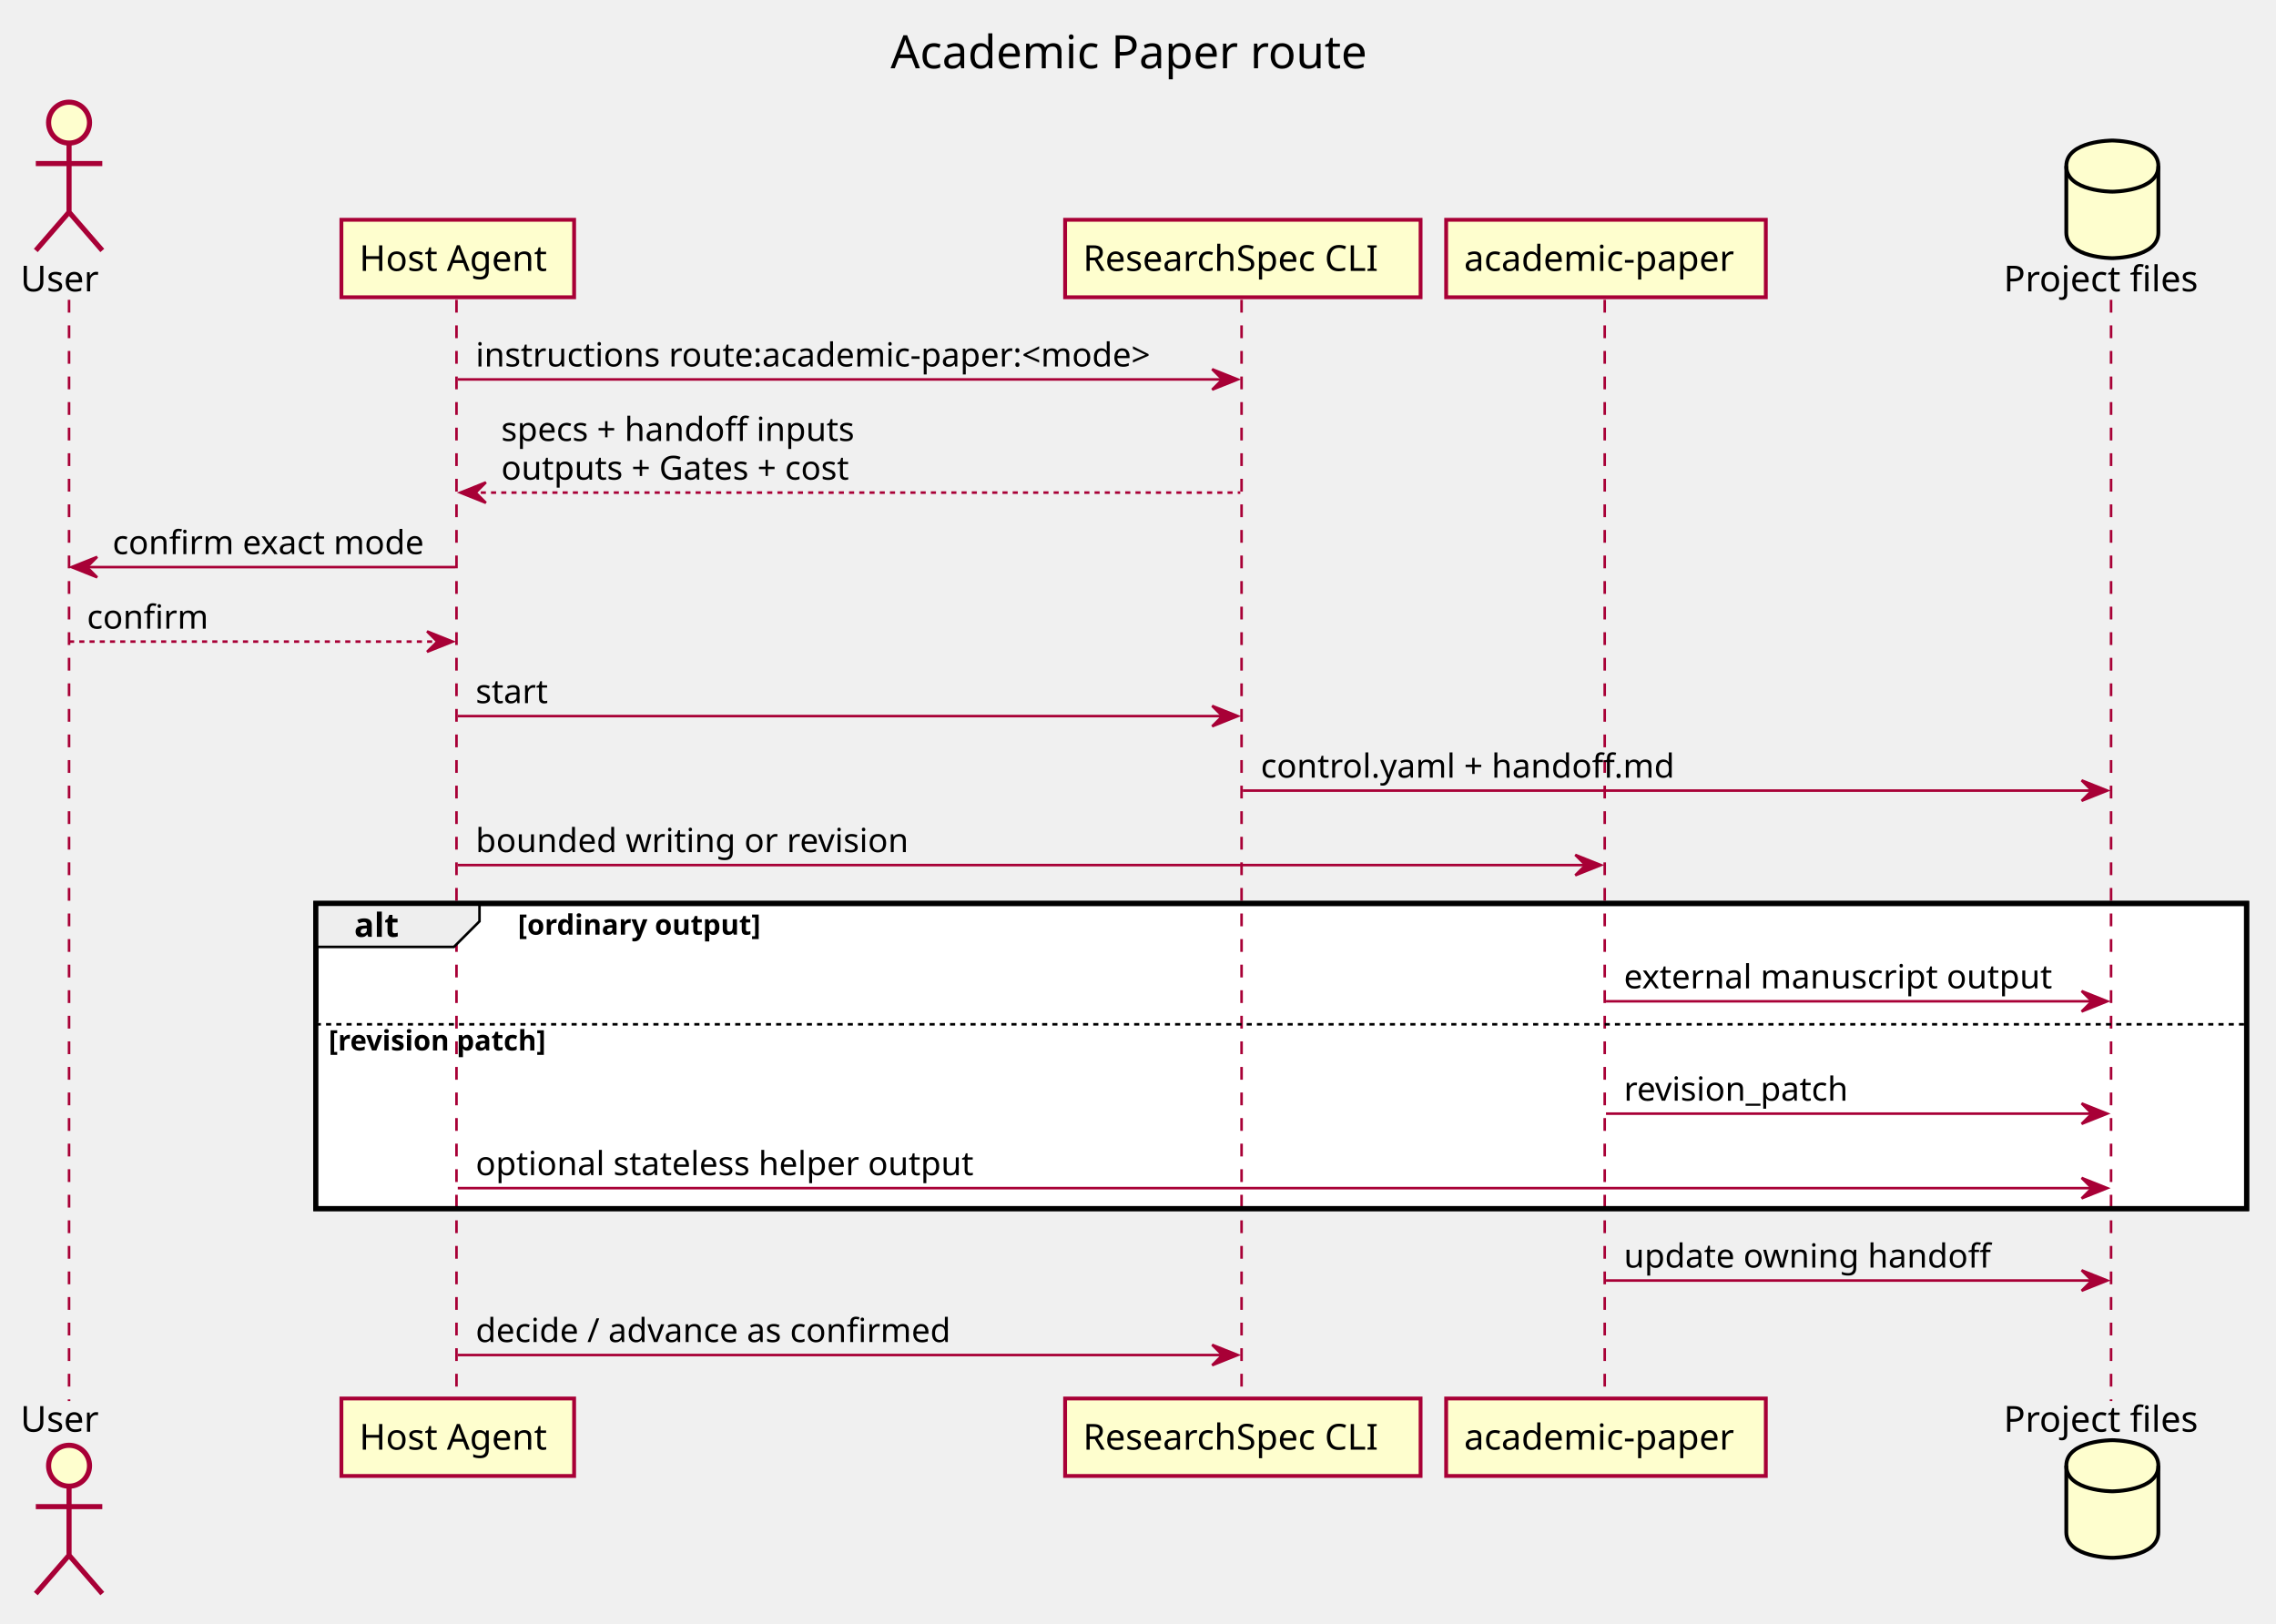
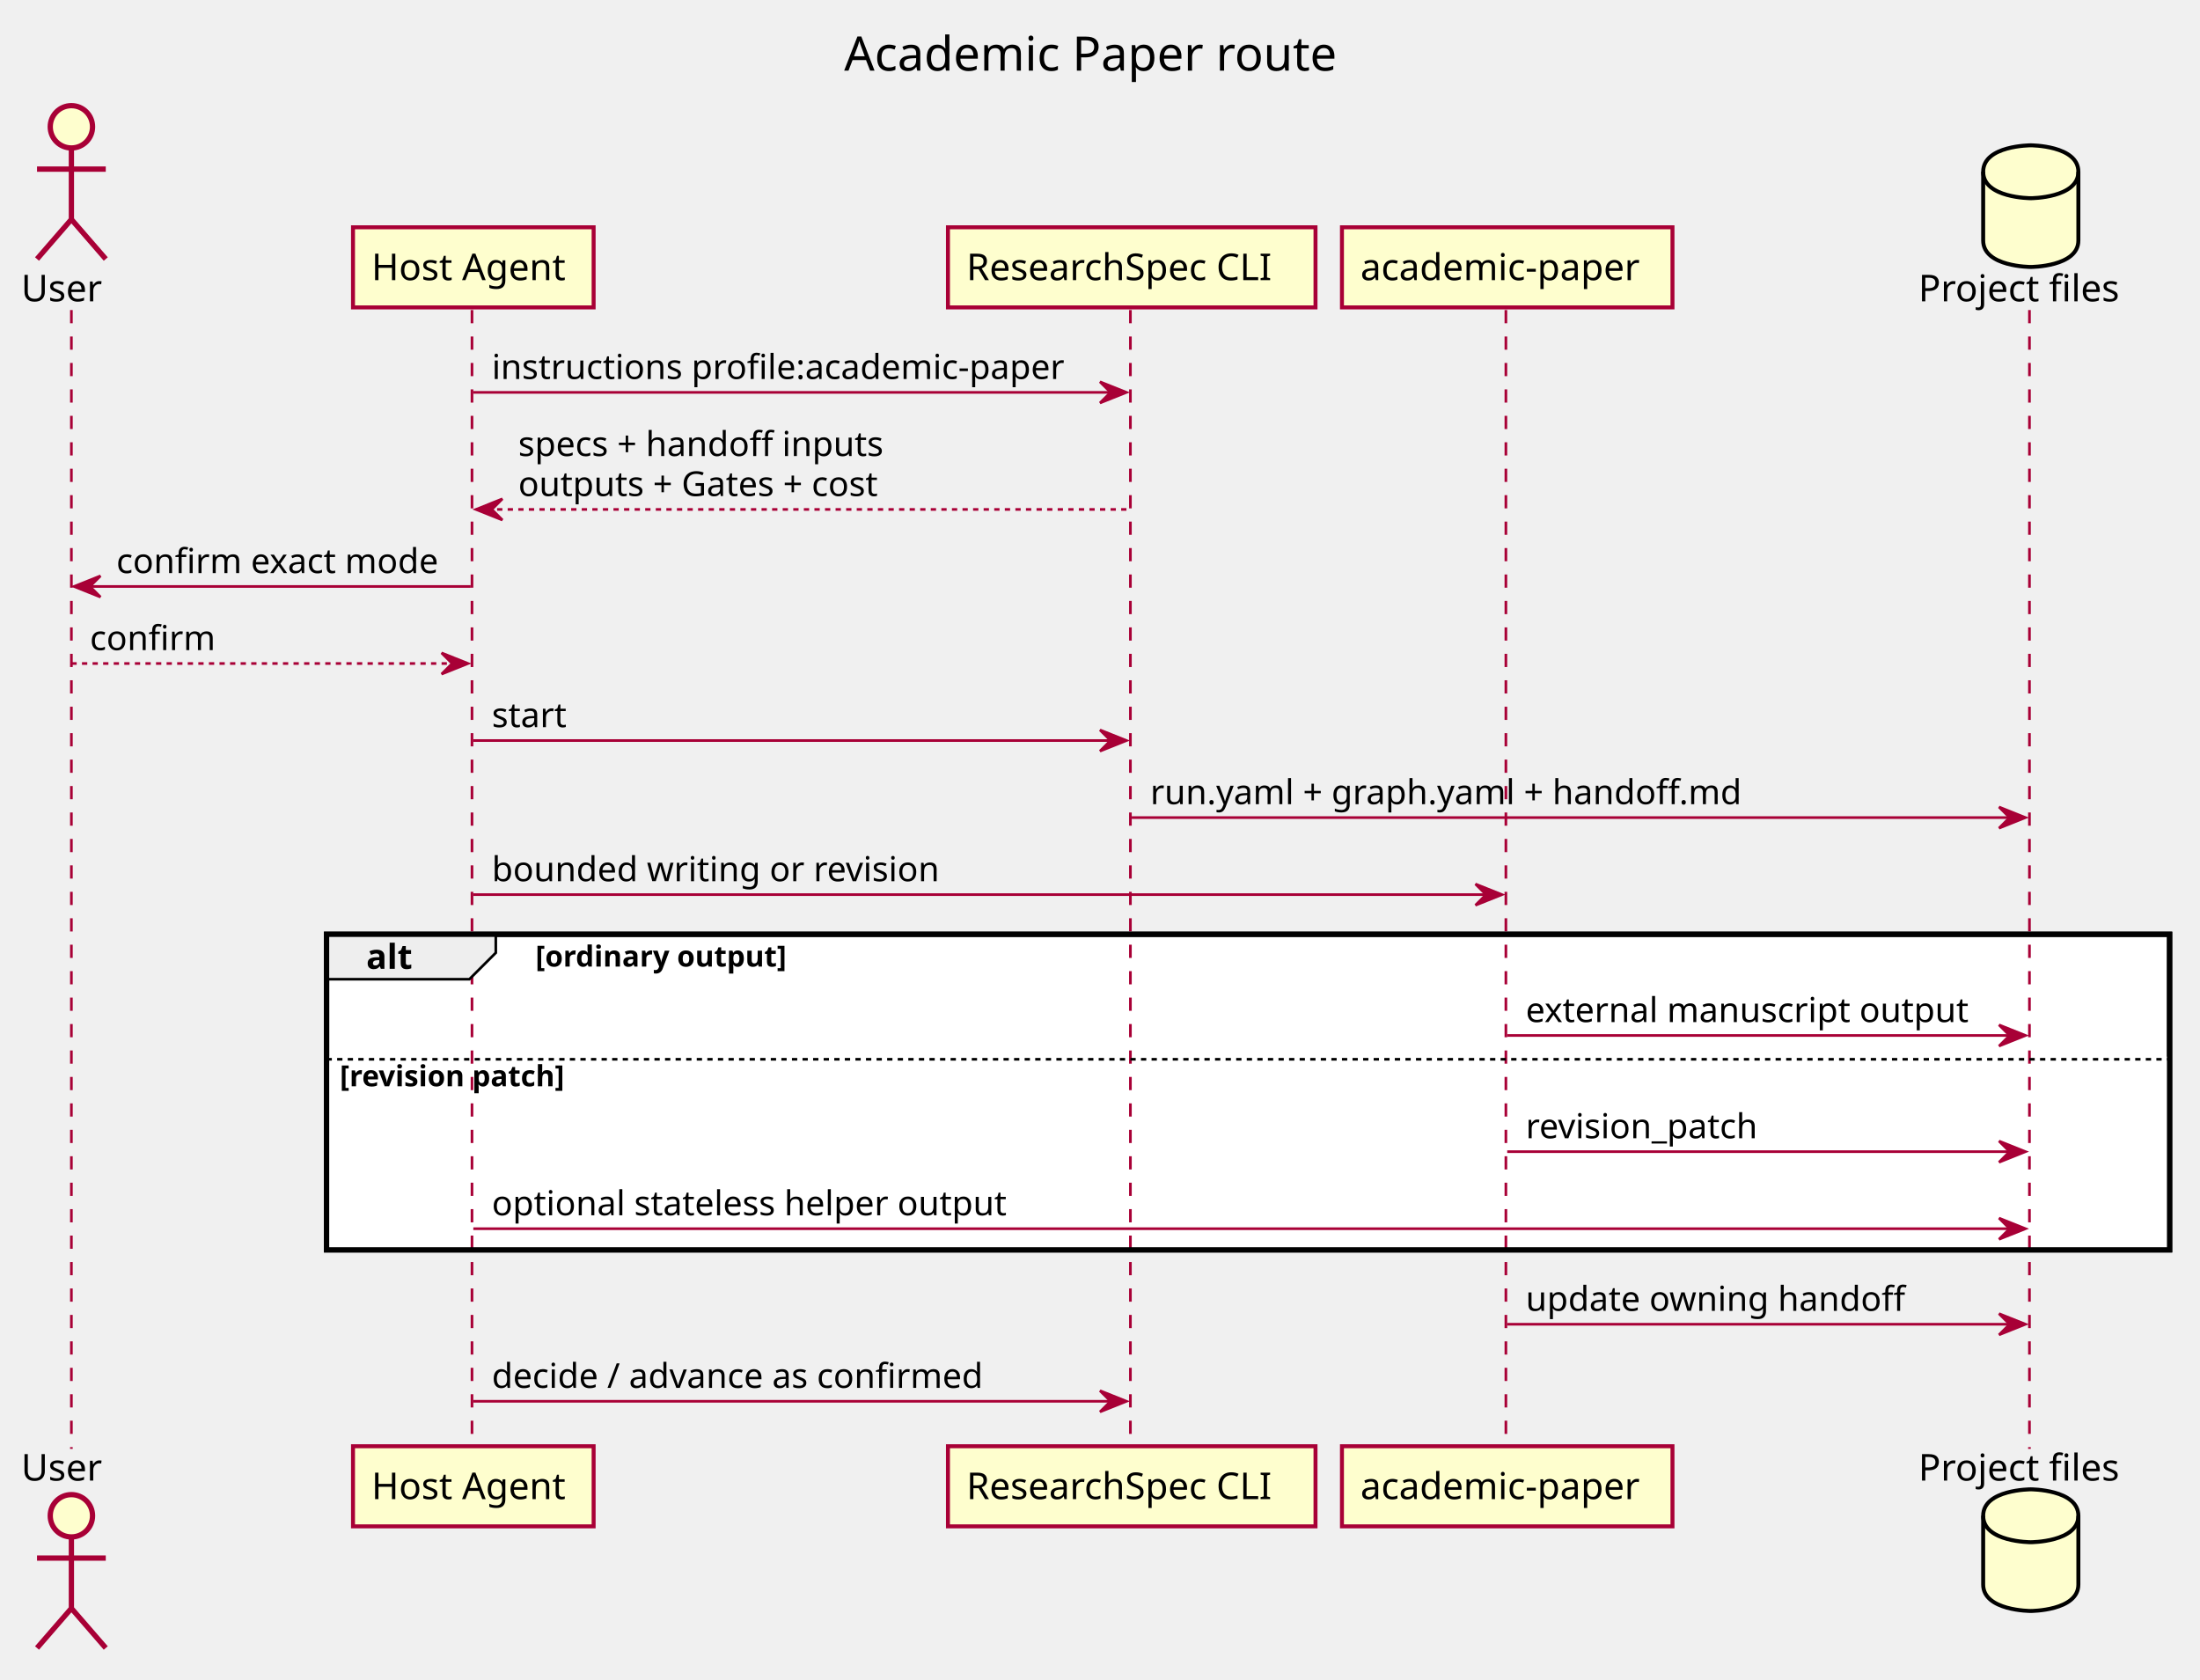
- <svg xmlns="http://www.w3.org/2000/svg" contentScriptType="application/ecmascript" contentStyleType="text/css" height="635px" preserveAspectRatio="none" style="width:890px;height:635px;" version="1.1" viewBox="0 0 890 635" width="890px" zoomAndPan="magnify">
+ <svg xmlns="http://www.w3.org/2000/svg" contentScriptType="application/ecmascript" contentStyleType="text/css" height="635px" preserveAspectRatio="none" style="width:832px;height:635px;" version="1.1" viewBox="0 0 832 635" width="832px" zoomAndPan="magnify">
  <defs />
  <g>
-     <text fill="#000000" font-family="sans-serif" font-size="18" lengthAdjust="spacingAndGlyphs" textLength="195" x="348.25" y="26.708">Academic Paper route</text>
-     <rect fill="#FFFFFF" height="119.336" style="stroke: #000000; stroke-width: 2.0;" width="755" x="123.5" y="353.312" />
-     <rect fill="#FFFFFF" height="73.07" style="stroke: none; stroke-width: 1.0;" width="755" x="123.5" y="399.578" />
+     <text fill="#000000" font-family="sans-serif" font-size="18" lengthAdjust="spacingAndGlyphs" textLength="195" x="319.25" y="26.708">Academic Paper route</text>
+     <rect fill="#FFFFFF" height="119.336" style="stroke: #000000; stroke-width: 2.0;" width="697" x="123.5" y="353.312" />
+     <rect fill="#FFFFFF" height="73.07" style="stroke: none; stroke-width: 1.0;" width="697" x="123.5" y="399.578" />
    <line style="stroke: #A80036; stroke-width: 1.0; stroke-dasharray: 5.0,5.0;" x1="27" x2="27" y1="117.25" y2="547.914" />
    <line style="stroke: #A80036; stroke-width: 1.0; stroke-dasharray: 5.0,5.0;" x1="178.5" x2="178.5" y1="117.25" y2="547.914" />
-     <line style="stroke: #A80036; stroke-width: 1.0; stroke-dasharray: 5.0,5.0;" x1="485.5" x2="485.5" y1="117.25" y2="547.914" />
-     <line style="stroke: #A80036; stroke-width: 1.0; stroke-dasharray: 5.0,5.0;" x1="627.5" x2="627.5" y1="117.25" y2="547.914" />
-     <line style="stroke: #A80036; stroke-width: 1.0; stroke-dasharray: 5.0,5.0;" x1="825.5" x2="825.5" y1="117.25" y2="547.914" />
+     <line style="stroke: #A80036; stroke-width: 1.0; stroke-dasharray: 5.0,5.0;" x1="427.5" x2="427.5" y1="117.25" y2="547.914" />
+     <line style="stroke: #A80036; stroke-width: 1.0; stroke-dasharray: 5.0,5.0;" x1="569.5" x2="569.5" y1="117.25" y2="547.914" />
+     <line style="stroke: #A80036; stroke-width: 1.0; stroke-dasharray: 5.0,5.0;" x1="767.5" x2="767.5" y1="117.25" y2="547.914" />
    <text fill="#000000" font-family="sans-serif" font-size="14" lengthAdjust="spacingAndGlyphs" textLength="32" x="8" y="113.948">User</text>
    <ellipse cx="27" cy="47.953" fill="#FEFECE" rx="8" ry="8" style="stroke: #A80036; stroke-width: 2.0;" />
    <path d="M27,55.953 L27,82.953 M14,63.953 L40,63.953 M27,82.953 L14,97.953 M27,82.953 L40,97.953 " fill="none" style="stroke: #A80036; stroke-width: 2.0;" />
    <text fill="#000000" font-family="sans-serif" font-size="14" lengthAdjust="spacingAndGlyphs" textLength="32" x="8" y="559.909">User</text>
    <ellipse cx="27" cy="573.211" fill="#FEFECE" rx="8" ry="8" style="stroke: #A80036; stroke-width: 2.0;" />
    <path d="M27,581.211 L27,608.211 M14,589.211 L40,589.211 M27,608.211 L14,623.211 M27,608.211 L40,623.211 " fill="none" style="stroke: #A80036; stroke-width: 2.0;" />
    <rect fill="#FEFECE" height="30.297" style="stroke: #A80036; stroke-width: 1.5;" width="91" x="133.5" y="85.953" />
    <text fill="#000000" font-family="sans-serif" font-size="14" lengthAdjust="spacingAndGlyphs" textLength="77" x="140.5" y="105.948">Host Agent</text>
    <rect fill="#FEFECE" height="30.297" style="stroke: #A80036; stroke-width: 1.5;" width="91" x="133.5" y="546.914" />
    <text fill="#000000" font-family="sans-serif" font-size="14" lengthAdjust="spacingAndGlyphs" textLength="77" x="140.5" y="566.909">Host Agent</text>
-     <rect fill="#FEFECE" height="30.297" style="stroke: #A80036; stroke-width: 1.5;" width="139" x="416.5" y="85.953" />
-     <text fill="#000000" font-family="sans-serif" font-size="14" lengthAdjust="spacingAndGlyphs" textLength="125" x="423.5" y="105.948">ResearchSpec CLI</text>
-     <rect fill="#FEFECE" height="30.297" style="stroke: #A80036; stroke-width: 1.5;" width="139" x="416.5" y="546.914" />
-     <text fill="#000000" font-family="sans-serif" font-size="14" lengthAdjust="spacingAndGlyphs" textLength="125" x="423.5" y="566.909">ResearchSpec CLI</text>
-     <rect fill="#FEFECE" height="30.297" style="stroke: #A80036; stroke-width: 1.5;" width="125" x="565.5" y="85.953" />
-     <text fill="#000000" font-family="sans-serif" font-size="14" lengthAdjust="spacingAndGlyphs" textLength="111" x="572.5" y="105.948">academic-paper</text>
-     <rect fill="#FEFECE" height="30.297" style="stroke: #A80036; stroke-width: 1.5;" width="125" x="565.5" y="546.914" />
-     <text fill="#000000" font-family="sans-serif" font-size="14" lengthAdjust="spacingAndGlyphs" textLength="111" x="572.5" y="566.909">academic-paper</text>
-     <text fill="#000000" font-family="sans-serif" font-size="14" lengthAdjust="spacingAndGlyphs" textLength="79" x="783.5" y="113.948">Project files</text>
-     <path d="M808,64.953 C808,54.953 826,54.953 826,54.953 C826,54.953 844,54.953 844,64.953 L844,90.953 C844,100.953 826,100.953 826,100.953 C826,100.953 808,100.953 808,90.953 L808,64.953 " fill="#FEFECE" style="stroke: #000000; stroke-width: 1.5;" />
-     <path d="M808,64.953 C808,74.953 826,74.953 826,74.953 C826,74.953 844,74.953 844,64.953 " fill="none" style="stroke: #000000; stroke-width: 1.5;" />
-     <text fill="#000000" font-family="sans-serif" font-size="14" lengthAdjust="spacingAndGlyphs" textLength="79" x="783.5" y="559.909">Project files</text>
-     <path d="M808,573.211 C808,563.211 826,563.211 826,563.211 C826,563.211 844,563.211 844,573.211 L844,599.211 C844,609.211 826,609.211 826,609.211 C826,609.211 808,609.211 808,599.211 L808,573.211 " fill="#FEFECE" style="stroke: #000000; stroke-width: 1.5;" />
-     <path d="M808,573.211 C808,583.211 826,583.211 826,583.211 C826,583.211 844,583.211 844,573.211 " fill="none" style="stroke: #000000; stroke-width: 1.5;" />
-     <polygon fill="#A80036" points="474,144.383,484,148.383,474,152.383,478,148.383" style="stroke: #A80036; stroke-width: 1.0;" />
-     <line style="stroke: #A80036; stroke-width: 1.0;" x1="179" x2="480" y1="148.383" y2="148.383" />
-     <text fill="#000000" font-family="sans-serif" font-size="13" lengthAdjust="spacingAndGlyphs" textLength="283" x="186" y="143.317">instructions route:academic-paper:&lt;mode&gt;</text>
+     <rect fill="#FEFECE" height="30.297" style="stroke: #A80036; stroke-width: 1.5;" width="139" x="358.5" y="85.953" />
+     <text fill="#000000" font-family="sans-serif" font-size="14" lengthAdjust="spacingAndGlyphs" textLength="125" x="365.5" y="105.948">ResearchSpec CLI</text>
+     <rect fill="#FEFECE" height="30.297" style="stroke: #A80036; stroke-width: 1.5;" width="139" x="358.5" y="546.914" />
+     <text fill="#000000" font-family="sans-serif" font-size="14" lengthAdjust="spacingAndGlyphs" textLength="125" x="365.5" y="566.909">ResearchSpec CLI</text>
+     <rect fill="#FEFECE" height="30.297" style="stroke: #A80036; stroke-width: 1.5;" width="125" x="507.5" y="85.953" />
+     <text fill="#000000" font-family="sans-serif" font-size="14" lengthAdjust="spacingAndGlyphs" textLength="111" x="514.5" y="105.948">academic-paper</text>
+     <rect fill="#FEFECE" height="30.297" style="stroke: #A80036; stroke-width: 1.5;" width="125" x="507.5" y="546.914" />
+     <text fill="#000000" font-family="sans-serif" font-size="14" lengthAdjust="spacingAndGlyphs" textLength="111" x="514.5" y="566.909">academic-paper</text>
+     <text fill="#000000" font-family="sans-serif" font-size="14" lengthAdjust="spacingAndGlyphs" textLength="79" x="725.5" y="113.948">Project files</text>
+     <path d="M750,64.953 C750,54.953 768,54.953 768,54.953 C768,54.953 786,54.953 786,64.953 L786,90.953 C786,100.953 768,100.953 768,100.953 C768,100.953 750,100.953 750,90.953 L750,64.953 " fill="#FEFECE" style="stroke: #000000; stroke-width: 1.5;" />
+     <path d="M750,64.953 C750,74.953 768,74.953 768,74.953 C768,74.953 786,74.953 786,64.953 " fill="none" style="stroke: #000000; stroke-width: 1.5;" />
+     <text fill="#000000" font-family="sans-serif" font-size="14" lengthAdjust="spacingAndGlyphs" textLength="79" x="725.5" y="559.909">Project files</text>
+     <path d="M750,573.211 C750,563.211 768,563.211 768,563.211 C768,563.211 786,563.211 786,573.211 L786,599.211 C786,609.211 768,609.211 768,609.211 C768,609.211 750,609.211 750,599.211 L750,573.211 " fill="#FEFECE" style="stroke: #000000; stroke-width: 1.5;" />
+     <path d="M750,573.211 C750,583.211 768,583.211 768,583.211 C768,583.211 786,583.211 786,573.211 " fill="none" style="stroke: #000000; stroke-width: 1.5;" />
+     <polygon fill="#A80036" points="416,144.383,426,148.383,416,152.383,420,148.383" style="stroke: #A80036; stroke-width: 1.0;" />
+     <line style="stroke: #A80036; stroke-width: 1.0;" x1="179" x2="422" y1="148.383" y2="148.383" />
+     <text fill="#000000" font-family="sans-serif" font-size="13" lengthAdjust="spacingAndGlyphs" textLength="225" x="186" y="143.317">instructions profile:academic-paper</text>
    <polygon fill="#A80036" points="190,188.648,180,192.648,190,196.648,186,192.648" style="stroke: #A80036; stroke-width: 1.0;" />
-     <line style="stroke: #A80036; stroke-width: 1.0; stroke-dasharray: 2.0,2.0;" x1="184" x2="485" y1="192.648" y2="192.648" />
+     <line style="stroke: #A80036; stroke-width: 1.0; stroke-dasharray: 2.0,2.0;" x1="184" x2="427" y1="192.648" y2="192.648" />
    <text fill="#000000" font-family="sans-serif" font-size="13" lengthAdjust="spacingAndGlyphs" textLength="147" x="196" y="172.45">specs + handoff inputs</text>
    <text fill="#000000" font-family="sans-serif" font-size="13" lengthAdjust="spacingAndGlyphs" textLength="152" x="196" y="187.583">outputs + Gates + cost</text>
    <polygon fill="#A80036" points="38,217.781,28,221.781,38,225.781,34,221.781" style="stroke: #A80036; stroke-width: 1.0;" />
    <line style="stroke: #A80036; stroke-width: 1.0;" x1="32" x2="178" y1="221.781" y2="221.781" />
    <text fill="#000000" font-family="sans-serif" font-size="13" lengthAdjust="spacingAndGlyphs" textLength="128" x="44" y="216.715">confirm exact mode</text>
    <polygon fill="#A80036" points="167,246.914,177,250.914,167,254.914,171,250.914" style="stroke: #A80036; stroke-width: 1.0;" />
    <line style="stroke: #A80036; stroke-width: 1.0; stroke-dasharray: 2.0,2.0;" x1="27" x2="173" y1="250.914" y2="250.914" />
    <text fill="#000000" font-family="sans-serif" font-size="13" lengthAdjust="spacingAndGlyphs" textLength="48" x="34" y="245.848">confirm</text>
-     <polygon fill="#A80036" points="474,276.047,484,280.047,474,284.047,478,280.047" style="stroke: #A80036; stroke-width: 1.0;" />
-     <line style="stroke: #A80036; stroke-width: 1.0;" x1="179" x2="480" y1="280.047" y2="280.047" />
+     <polygon fill="#A80036" points="416,276.047,426,280.047,416,284.047,420,280.047" style="stroke: #A80036; stroke-width: 1.0;" />
+     <line style="stroke: #A80036; stroke-width: 1.0;" x1="179" x2="422" y1="280.047" y2="280.047" />
    <text fill="#000000" font-family="sans-serif" font-size="13" lengthAdjust="spacingAndGlyphs" textLength="30" x="186" y="274.981">start</text>
-     <polygon fill="#A80036" points="814,305.18,824,309.18,814,313.18,818,309.18" style="stroke: #A80036; stroke-width: 1.0;" />
-     <line style="stroke: #A80036; stroke-width: 1.0;" x1="486" x2="820" y1="309.18" y2="309.18" />
-     <text fill="#000000" font-family="sans-serif" font-size="13" lengthAdjust="spacingAndGlyphs" textLength="171" x="493" y="304.114">control.yaml + handoff.md</text>
-     <polygon fill="#A80036" points="616,334.312,626,338.312,616,342.312,620,338.312" style="stroke: #A80036; stroke-width: 1.0;" />
-     <line style="stroke: #A80036; stroke-width: 1.0;" x1="179" x2="622" y1="338.312" y2="338.312" />
+     <polygon fill="#A80036" points="756,305.18,766,309.18,756,313.18,760,309.18" style="stroke: #A80036; stroke-width: 1.0;" />
+     <line style="stroke: #A80036; stroke-width: 1.0;" x1="428" x2="762" y1="309.18" y2="309.18" />
+     <text fill="#000000" font-family="sans-serif" font-size="13" lengthAdjust="spacingAndGlyphs" textLength="239" x="435" y="304.114">run.yaml + graph.yaml + handoff.md</text>
+     <polygon fill="#A80036" points="558,334.312,568,338.312,558,342.312,562,338.312" style="stroke: #A80036; stroke-width: 1.0;" />
+     <line style="stroke: #A80036; stroke-width: 1.0;" x1="179" x2="564" y1="338.312" y2="338.312" />
    <text fill="#000000" font-family="sans-serif" font-size="13" lengthAdjust="spacingAndGlyphs" textLength="171" x="186" y="333.247">bounded writing or revision</text>
    <path d="M123.5,353.312 L187.5,353.312 L187.5,360.312 L177.5,370.312 L123.5,370.312 L123.5,353.312 " fill="#EEEEEE" style="stroke: #000000; stroke-width: 1.0;" />
-     <rect fill="none" height="119.336" style="stroke: #000000; stroke-width: 2.0;" width="755" x="123.5" y="353.312" />
+     <rect fill="none" height="119.336" style="stroke: #000000; stroke-width: 2.0;" width="697" x="123.5" y="353.312" />
    <text fill="#000000" font-family="sans-serif" font-size="13" font-weight="bold" lengthAdjust="spacingAndGlyphs" textLength="19" x="138.5" y="366.379">alt</text>
    <text fill="#000000" font-family="sans-serif" font-size="11" font-weight="bold" lengthAdjust="spacingAndGlyphs" textLength="109" x="202.5" y="365.523">[ordinary output]</text>
-     <polygon fill="#A80036" points="814,387.578,824,391.578,814,395.578,818,391.578" style="stroke: #A80036; stroke-width: 1.0;" />
-     <line style="stroke: #A80036; stroke-width: 1.0;" x1="628" x2="820" y1="391.578" y2="391.578" />
-     <text fill="#000000" font-family="sans-serif" font-size="13" lengthAdjust="spacingAndGlyphs" textLength="174" x="635" y="386.512">external manuscript output</text>
-     <line style="stroke: #000000; stroke-width: 1.0; stroke-dasharray: 2.0,2.0;" x1="123.5" x2="878.5" y1="400.578" y2="400.578" />
+     <polygon fill="#A80036" points="756,387.578,766,391.578,756,395.578,760,391.578" style="stroke: #A80036; stroke-width: 1.0;" />
+     <line style="stroke: #A80036; stroke-width: 1.0;" x1="570" x2="762" y1="391.578" y2="391.578" />
+     <text fill="#000000" font-family="sans-serif" font-size="13" lengthAdjust="spacingAndGlyphs" textLength="174" x="577" y="386.512">external manuscript output</text>
+     <line style="stroke: #000000; stroke-width: 1.0; stroke-dasharray: 2.0,2.0;" x1="123.5" x2="820.5" y1="400.578" y2="400.578" />
    <text fill="#000000" font-family="sans-serif" font-size="11" font-weight="bold" lengthAdjust="spacingAndGlyphs" textLength="101" x="128.5" y="410.789">[revision patch]</text>
-     <polygon fill="#A80036" points="814,431.516,824,435.516,814,439.516,818,435.516" style="stroke: #A80036; stroke-width: 1.0;" />
-     <line style="stroke: #A80036; stroke-width: 1.0;" x1="628" x2="820" y1="435.516" y2="435.516" />
-     <text fill="#000000" font-family="sans-serif" font-size="13" lengthAdjust="spacingAndGlyphs" textLength="92" x="635" y="430.45">revision_patch</text>
-     <polygon fill="#A80036" points="814,460.648,824,464.648,814,468.648,818,464.648" style="stroke: #A80036; stroke-width: 1.0;" />
-     <line style="stroke: #A80036; stroke-width: 1.0;" x1="179" x2="820" y1="464.648" y2="464.648" />
+     <polygon fill="#A80036" points="756,431.516,766,435.516,756,439.516,760,435.516" style="stroke: #A80036; stroke-width: 1.0;" />
+     <line style="stroke: #A80036; stroke-width: 1.0;" x1="570" x2="762" y1="435.516" y2="435.516" />
+     <text fill="#000000" font-family="sans-serif" font-size="13" lengthAdjust="spacingAndGlyphs" textLength="92" x="577" y="430.45">revision_patch</text>
+     <polygon fill="#A80036" points="756,460.648,766,464.648,756,468.648,760,464.648" style="stroke: #A80036; stroke-width: 1.0;" />
+     <line style="stroke: #A80036; stroke-width: 1.0;" x1="179" x2="762" y1="464.648" y2="464.648" />
    <text fill="#000000" font-family="sans-serif" font-size="13" lengthAdjust="spacingAndGlyphs" textLength="203" x="186" y="459.582">optional stateless helper output</text>
-     <polygon fill="#A80036" points="814,496.781,824,500.781,814,504.781,818,500.781" style="stroke: #A80036; stroke-width: 1.0;" />
-     <line style="stroke: #A80036; stroke-width: 1.0;" x1="628" x2="820" y1="500.781" y2="500.781" />
-     <text fill="#000000" font-family="sans-serif" font-size="13" lengthAdjust="spacingAndGlyphs" textLength="145" x="635" y="495.715">update owning handoff</text>
-     <polygon fill="#A80036" points="474,525.914,484,529.914,474,533.914,478,529.914" style="stroke: #A80036; stroke-width: 1.0;" />
-     <line style="stroke: #A80036; stroke-width: 1.0;" x1="179" x2="480" y1="529.914" y2="529.914" />
+     <polygon fill="#A80036" points="756,496.781,766,500.781,756,504.781,760,500.781" style="stroke: #A80036; stroke-width: 1.0;" />
+     <line style="stroke: #A80036; stroke-width: 1.0;" x1="570" x2="762" y1="500.781" y2="500.781" />
+     <text fill="#000000" font-family="sans-serif" font-size="13" lengthAdjust="spacingAndGlyphs" textLength="145" x="577" y="495.715">update owning handoff</text>
+     <polygon fill="#A80036" points="416,525.914,426,529.914,416,533.914,420,529.914" style="stroke: #A80036; stroke-width: 1.0;" />
+     <line style="stroke: #A80036; stroke-width: 1.0;" x1="179" x2="422" y1="529.914" y2="529.914" />
    <text fill="#000000" font-family="sans-serif" font-size="13" lengthAdjust="spacingAndGlyphs" textLength="195" x="186" y="524.848">decide / advance as confirmed</text>
  </g>
</svg>
